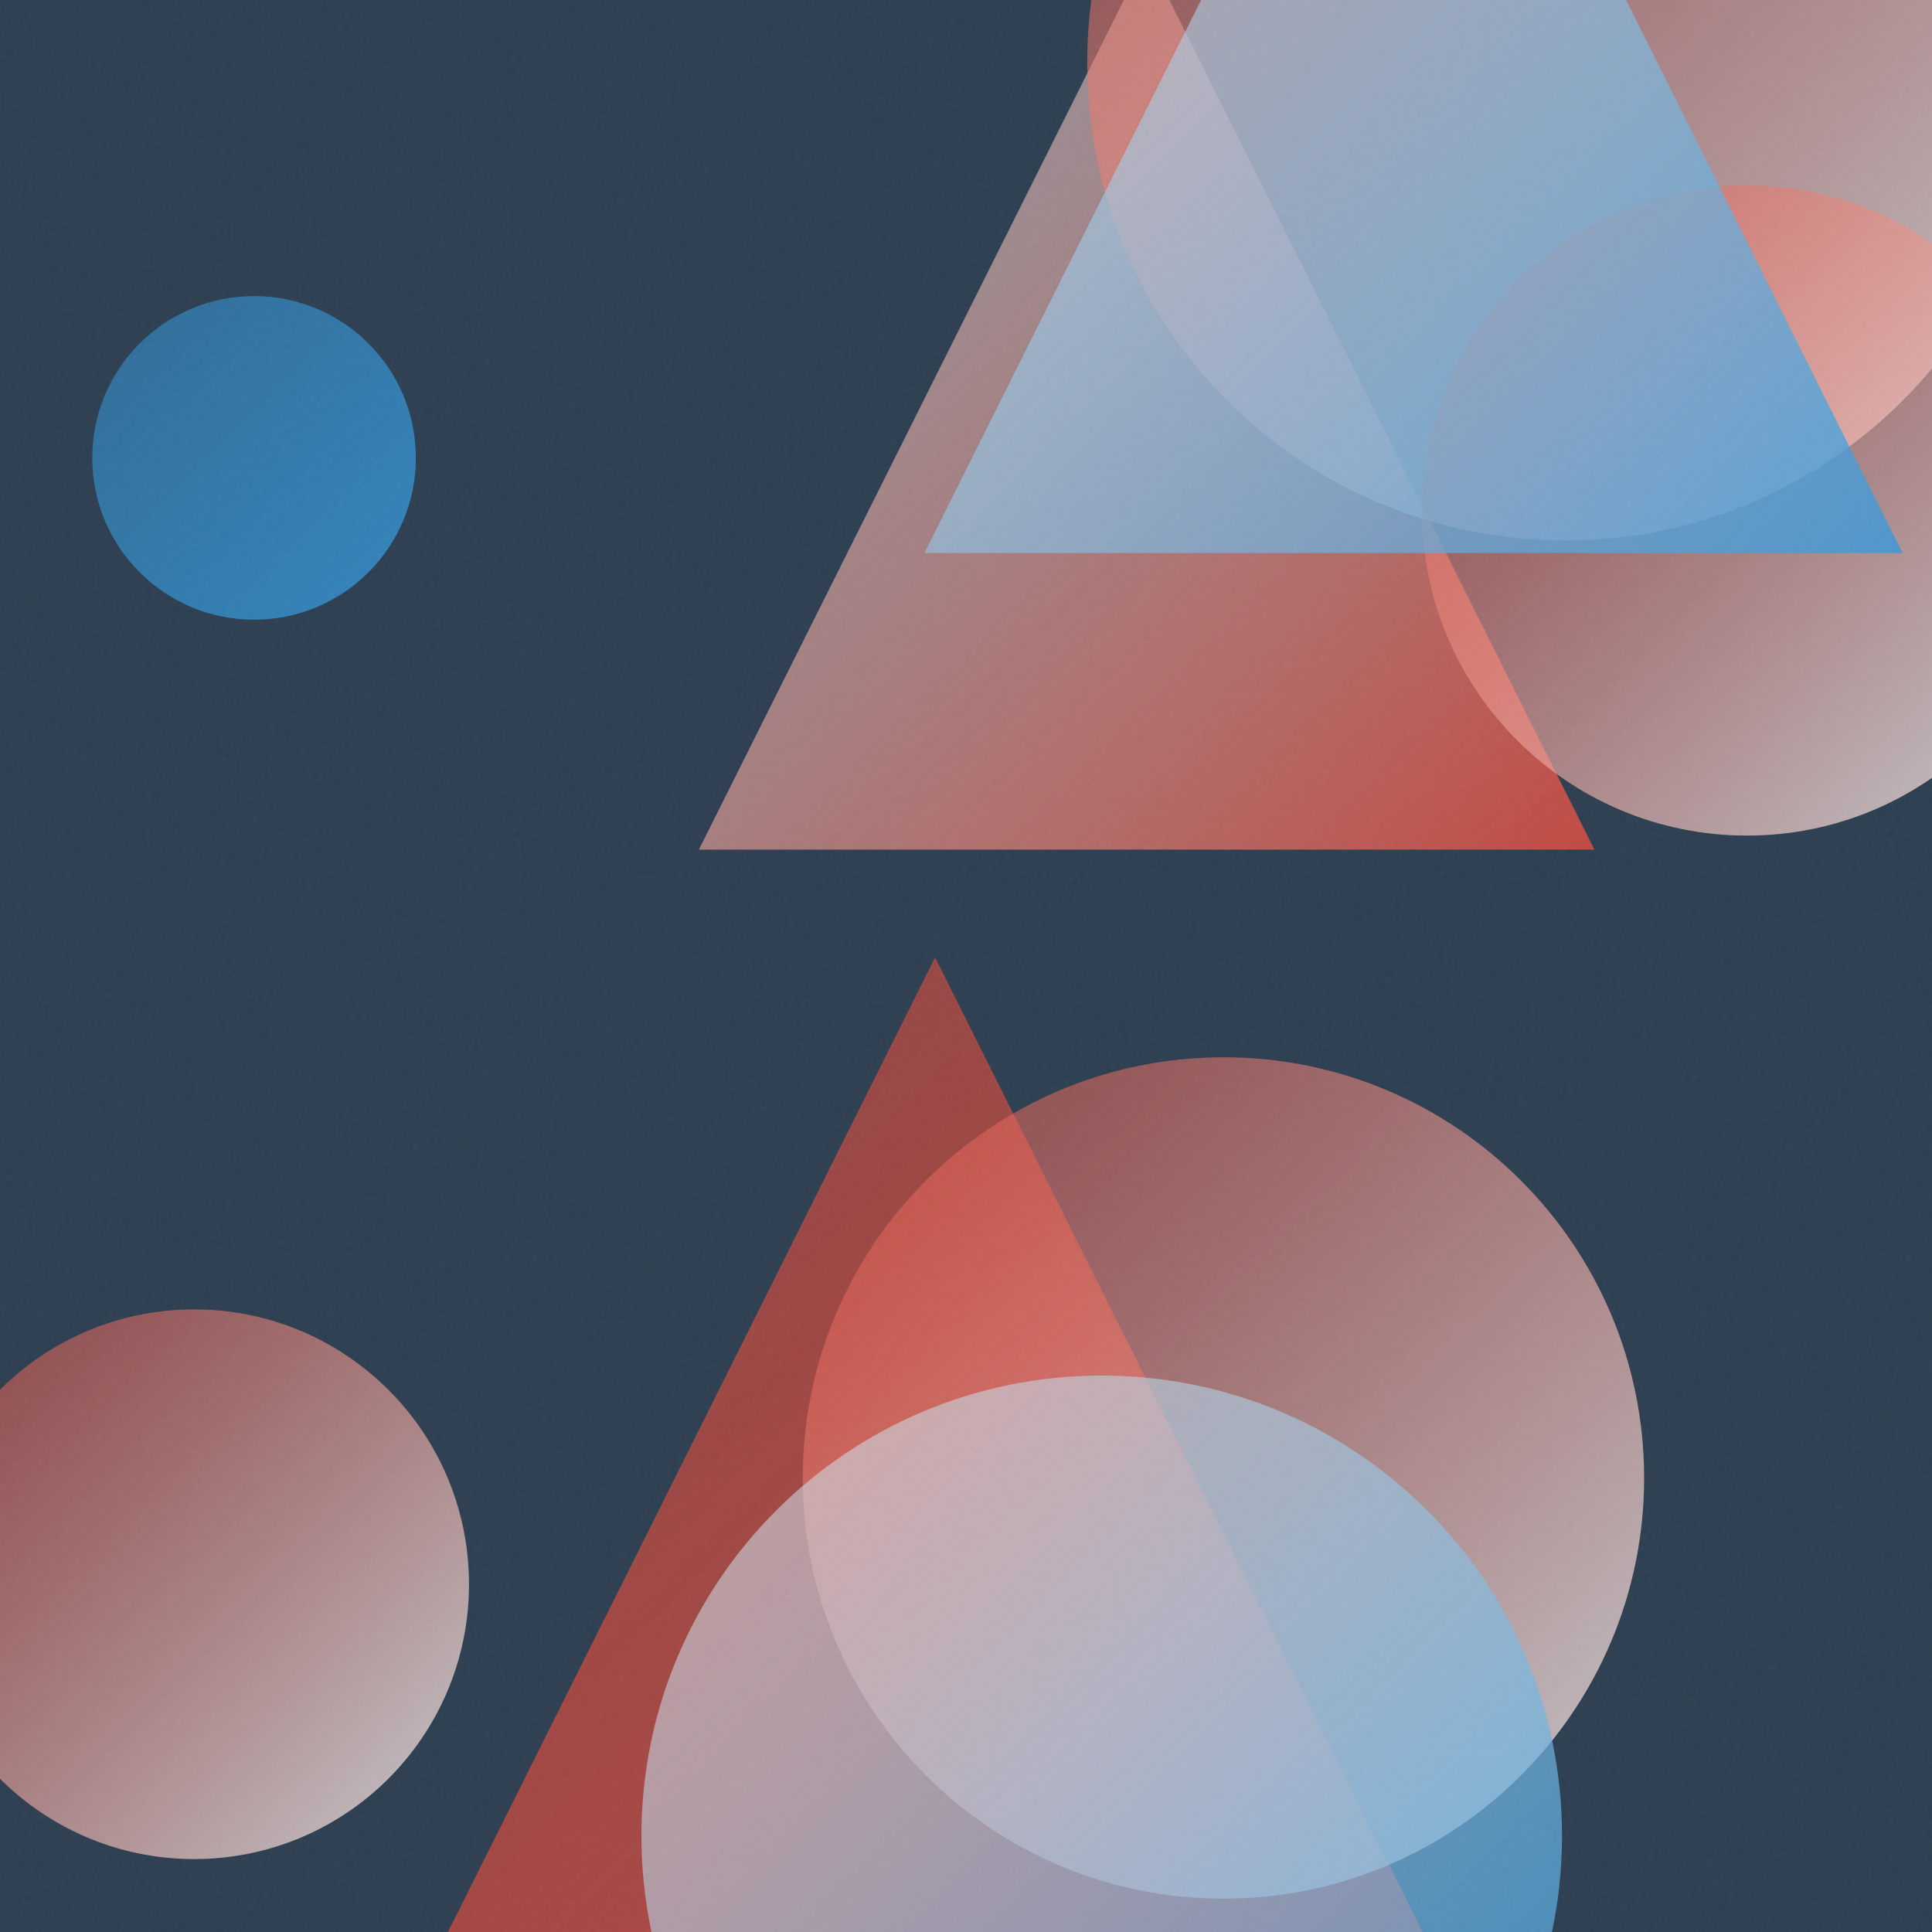
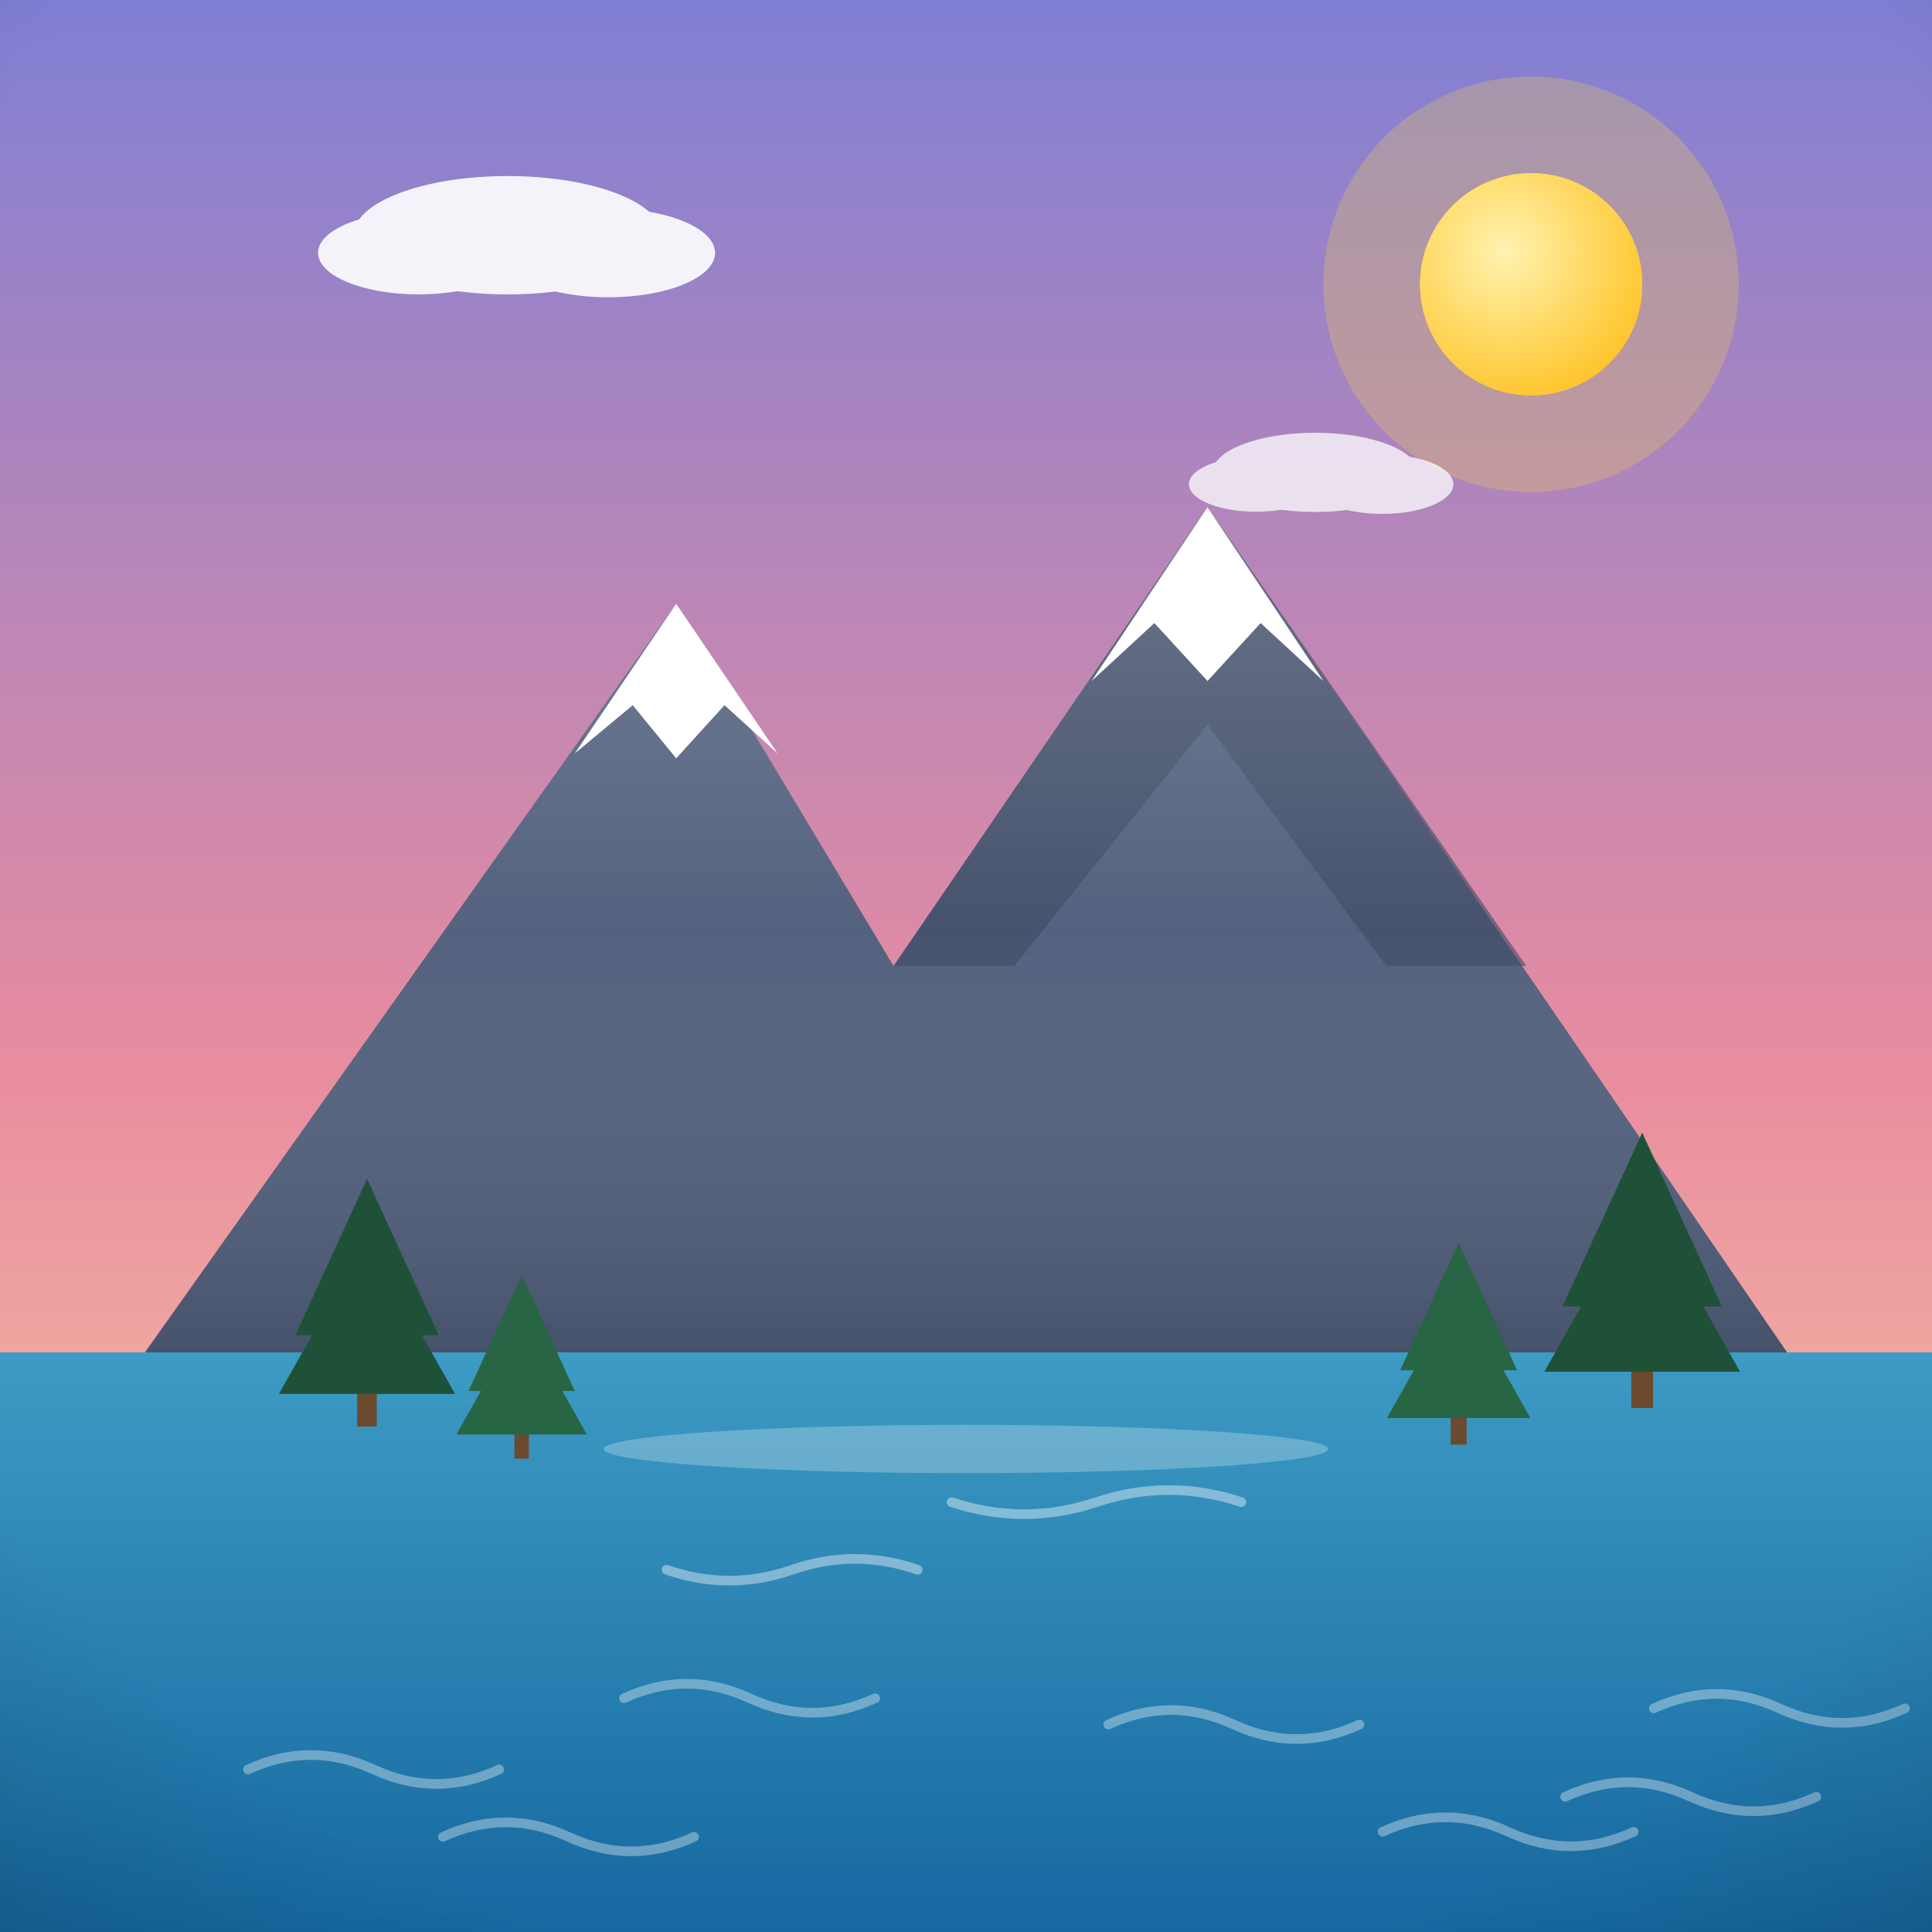
- <svg xmlns="http://www.w3.org/2000/svg" viewBox="0 0 400 400">
+ <svg xmlns="http://www.w3.org/2000/svg" viewBox="0 0 800 800">
  <defs>
-     <linearGradient id="g0" x1="144.7" y1="-9.4" x2="330.1" y2="175.9" gradientUnits="userSpaceOnUse">
-       <stop offset="0" stop-color="#ECF0F1" stop-opacity="0.5" />
-       <stop offset="1" stop-color="#E74C3C" stop-opacity="0.8" />
+     <linearGradient id="sky" x1="0" y1="0" x2="0" y2="1">
+       <stop offset="0" stop-color="#7f7fd5" />
+       <stop offset="0.55" stop-color="#e88ca0" />
+       <stop offset="1" stop-color="#ffd9a0" />
    </linearGradient>
-     <linearGradient id="g1" x1="75.2" y1="198.2" x2="312.1" y2="435.1" gradientUnits="userSpaceOnUse">
-       <stop offset="0" stop-color="#E74C3C" stop-opacity="0.5" />
-       <stop offset="1" stop-color="#E74C3C" stop-opacity="0.8" />
+     <radialGradient id="sunG" cx="0.38" cy="0.35" r="0.9">
+       <stop offset="0" stop-color="#fff3b0" />
+       <stop offset="1" stop-color="#ffb703" />
+     </radialGradient>
+     <linearGradient id="ground" x1="0" y1="0" x2="0" y2="1">
+       <stop offset="0" stop-color="#69b06f" />
+       <stop offset="1" stop-color="#3c7a44" />
    </linearGradient>
-     <linearGradient id="g2" x1="225.1" y1="-85.9" x2="422.8" y2="111.9" gradientUnits="userSpaceOnUse">
-       <stop offset="0" stop-color="#E74C3C" stop-opacity="0.5" />
-       <stop offset="1" stop-color="#ECF0F1" stop-opacity="0.8" />
+     <linearGradient id="sea" x1="0" y1="0" x2="0" y2="1">
+       <stop offset="0" stop-color="#3d9bc4" />
+       <stop offset="1" stop-color="#1668a0" />
    </linearGradient>
-     <linearGradient id="g3" x1="294.4" y1="38.4" x2="429.0" y2="172.9" gradientUnits="userSpaceOnUse">
-       <stop offset="0" stop-color="#E74C3C" stop-opacity="0.5" />
-       <stop offset="1" stop-color="#ECF0F1" stop-opacity="0.8" />
+     <linearGradient id="shade" x1="0" y1="0" x2="0" y2="1">
+       <stop offset="0" stop-color="#ffffff" stop-opacity="0.20" />
+       <stop offset="0.5" stop-color="#ffffff" stop-opacity="0" />
+       <stop offset="1" stop-color="#000000" stop-opacity="0.16" />
    </linearGradient>
-     <linearGradient id="g4" x1="-16.8" y1="271.0" x2="97.1" y2="384.9" gradientUnits="userSpaceOnUse">
-       <stop offset="0" stop-color="#E74C3C" stop-opacity="0.5" />
-       <stop offset="1" stop-color="#ECF0F1" stop-opacity="0.8" />
-     </linearGradient>
-     <linearGradient id="g5" x1="191.4" y1="-88.0" x2="393.9" y2="114.5" gradientUnits="userSpaceOnUse">
-       <stop offset="0" stop-color="#ECF0F1" stop-opacity="0.5" />
-       <stop offset="1" stop-color="#3498DB" stop-opacity="0.8" />
-     </linearGradient>
-     <linearGradient id="g6" x1="19.1" y1="61.3" x2="86.2" y2="128.3" gradientUnits="userSpaceOnUse">
-       <stop offset="0" stop-color="#3498DB" stop-opacity="0.5" />
-       <stop offset="1" stop-color="#3498DB" stop-opacity="0.8" />
-     </linearGradient>
-     <linearGradient id="g7" x1="166.2" y1="218.9" x2="340.4" y2="393.1" gradientUnits="userSpaceOnUse">
-       <stop offset="0" stop-color="#E74C3C" stop-opacity="0.5" />
-       <stop offset="1" stop-color="#ECF0F1" stop-opacity="0.8" />
-     </linearGradient>
-     <linearGradient id="g8" x1="132.8" y1="284.8" x2="323.4" y2="475.4" gradientUnits="userSpaceOnUse">
-       <stop offset="0" stop-color="#ECF0F1" stop-opacity="0.5" />
-       <stop offset="1" stop-color="#3498DB" stop-opacity="0.8" />
-     </linearGradient>
-     <filter id="n">
-       <feTurbulence type="fractalNoise" baseFrequency="0.9" numOctaves="2" stitchTiles="stitch" />
-       <feColorMatrix type="saturate" values="0" />
-     </filter>
+     <radialGradient id="vig" cx="0.5" cy="0.42" r="0.85">
+       <stop offset="0.72" stop-color="#000000" stop-opacity="0" />
+       <stop offset="1" stop-color="#000000" stop-opacity="0.20" />
+     </radialGradient>
  </defs>
-   <rect width="400" height="400" fill="#2C3E50" />
-   <path d="M 237.4 -9.4 L 330.1 175.9 L 144.7 175.9 Z" fill="url(#g0)" />
-   <path d="M 193.6 198.2 L 312.1 435.1 L 75.2 435.1 Z" fill="url(#g1)" />
-   <circle cx="324.0" cy="13.0" r="98.9" fill="url(#g2)" />
-   <circle cx="361.7" cy="105.7" r="67.3" fill="url(#g3)" />
-   <circle cx="40.2" cy="328.0" r="56.9" fill="url(#g4)" />
-   <path d="M 292.7 -88.0 L 393.9 114.5 L 191.4 114.5 Z" fill="url(#g5)" />
-   <circle cx="52.6" cy="94.8" r="33.5" fill="url(#g6)" />
-   <circle cx="253.3" cy="306.0" r="87.1" fill="url(#g7)" />
-   <circle cx="228.1" cy="380.1" r="95.3" fill="url(#g8)" />
-   <rect width="400" height="400" filter="url(#n)" opacity="0.05" />
+   <rect width="800" height="800" fill="url(#sky)" />
+   <circle cx="634" cy="117.7" r="86" fill="#ffd93d" opacity="0.25" />
+   <circle cx="634" cy="117.7" r="46" fill="#ffd93d" />
+   <circle cx="634" cy="117.7" r="46" fill="url(#sunG)" />
+   <g fill="#ffffff" opacity="0.9">
+     <ellipse cx="210.2" cy="97.4" rx="63.8" ry="24.5" />
+     <ellipse cx="173.4" cy="104.7" rx="41.7" ry="17.2" />
+     <ellipse cx="251.9" cy="104.7" rx="44.2" ry="18.4" />
+   </g>
+   <g fill="#ffffff" opacity="0.75">
+     <ellipse cx="544.6" cy="195.6" rx="42.5" ry="16.4" />
+     <ellipse cx="520.1" cy="200.5" rx="27.8" ry="11.4" />
+     <ellipse cx="572.4" cy="200.5" rx="29.4" ry="12.3" />
+   </g>
+   <rect y="560" width="800" height="240" fill="url(#sea)" />
+   <path d="M 102.7 732.7 q 26 -12 52 0 q 26 12 52 0" fill="none" stroke="#ffffff" stroke-width="4" stroke-linecap="round" opacity="0.35" />
+   <path d="M 458.9 714.1 q 26 -12 52 0 q 26 12 52 0" fill="none" stroke="#ffffff" stroke-width="4" stroke-linecap="round" opacity="0.35" />
+   <path d="M 648.1 744 q 26 -12 52 0 q 26 12 52 0" fill="none" stroke="#ffffff" stroke-width="4" stroke-linecap="round" opacity="0.35" />
+   <path d="M 183.4 760.6 q 26 -12 52 0 q 26 12 52 0" fill="none" stroke="#ffffff" stroke-width="4" stroke-linecap="round" opacity="0.35" />
+   <path d="M 684.8 707.4 q 26 -12 52 0 q 26 12 52 0" fill="none" stroke="#ffffff" stroke-width="4" stroke-linecap="round" opacity="0.35" />
+   <path d="M 572.5 758.5 q 26 -12 52 0 q 26 12 52 0" fill="none" stroke="#ffffff" stroke-width="4" stroke-linecap="round" opacity="0.35" />
+   <path d="M 258.4 703.2 q 26 -12 52 0 q 26 12 52 0" fill="none" stroke="#ffffff" stroke-width="4" stroke-linecap="round" opacity="0.35" />
+   <g transform="translate(400 0) scale(-1 1) translate(-400 0)">
+     <path d="M60 560 L 300 210 L 430 400 L 520 250 L 740 560 Z" fill="#54627f" />
+     <path d="M300 210 L 430 400 L 380 400 L 300 300 L 226 400 L 168 400 Z" fill="#3d4a63" opacity="0.6" />
+     <path d="M252 282 L 300 210 L 348 282 L 322 258 L 300 282 L 278 258 Z" fill="#ffffff" />
+     <path d="M478 312 L 520 250 L 562 312 L 538 292 L 520 314 L 500 292 Z" fill="#ffffff" />
+     <path d="M60 560 L 300 210 L 430 400 L 520 250 L 740 560 Z" fill="url(#shade)" />
+     <g fill="#1f5138">
+       <rect x="115.5" y="556" width="9" height="27" fill="#6b4a2f" />
+       <path d="M 120 469 L 87 541 L 153 541 Z" />
+       <path d="M 120 496 L 79.5 568 L 160.5 568 Z" />
+     </g>
+     <g fill="#276544">
+       <rect x="192.7" y="578.4" width="6.6" height="19.8" fill="#6b4a2f" />
+       <path d="M 196 514.6 L 171.8 567.4 L 220.2 567.4 Z" />
+       <path d="M 196 534.4 L 166.3 587.2 L 225.7 587.2 Z" />
+     </g>
+     <g fill="#1f5138">
+       <rect x="644" y="566.4" width="8.1" height="24.3" fill="#6b4a2f" />
+       <path d="M 648 488.1 L 618.3 552.9 L 677.7 552.9 Z" />
+       <path d="M 648 512.4 L 611.6 577.2 L 684.5 577.2 Z" />
+     </g>
+     <g fill="#276544">
+       <rect x="581" y="586" width="6" height="18" fill="#6b4a2f" />
+       <path d="M 584 528 L 562 576 L 606 576 Z" />
+       <path d="M 584 546 L 557 594 L 611 594 Z" />
+     </g>
+     <ellipse cx="400" cy="600" rx="150" ry="10" fill="#ffffff" opacity="0.25" />
+     <path d="M286 622 q 30 -10 60 0 q 30 10 60 0 M 420 650 q 26 -9 52 0 q 26 9 52 0" stroke="#ffffff" stroke-width="4" fill="none" opacity="0.4" stroke-linecap="round" />
+   </g>
+   <rect width="800" height="800" fill="url(#vig)" />
</svg>
